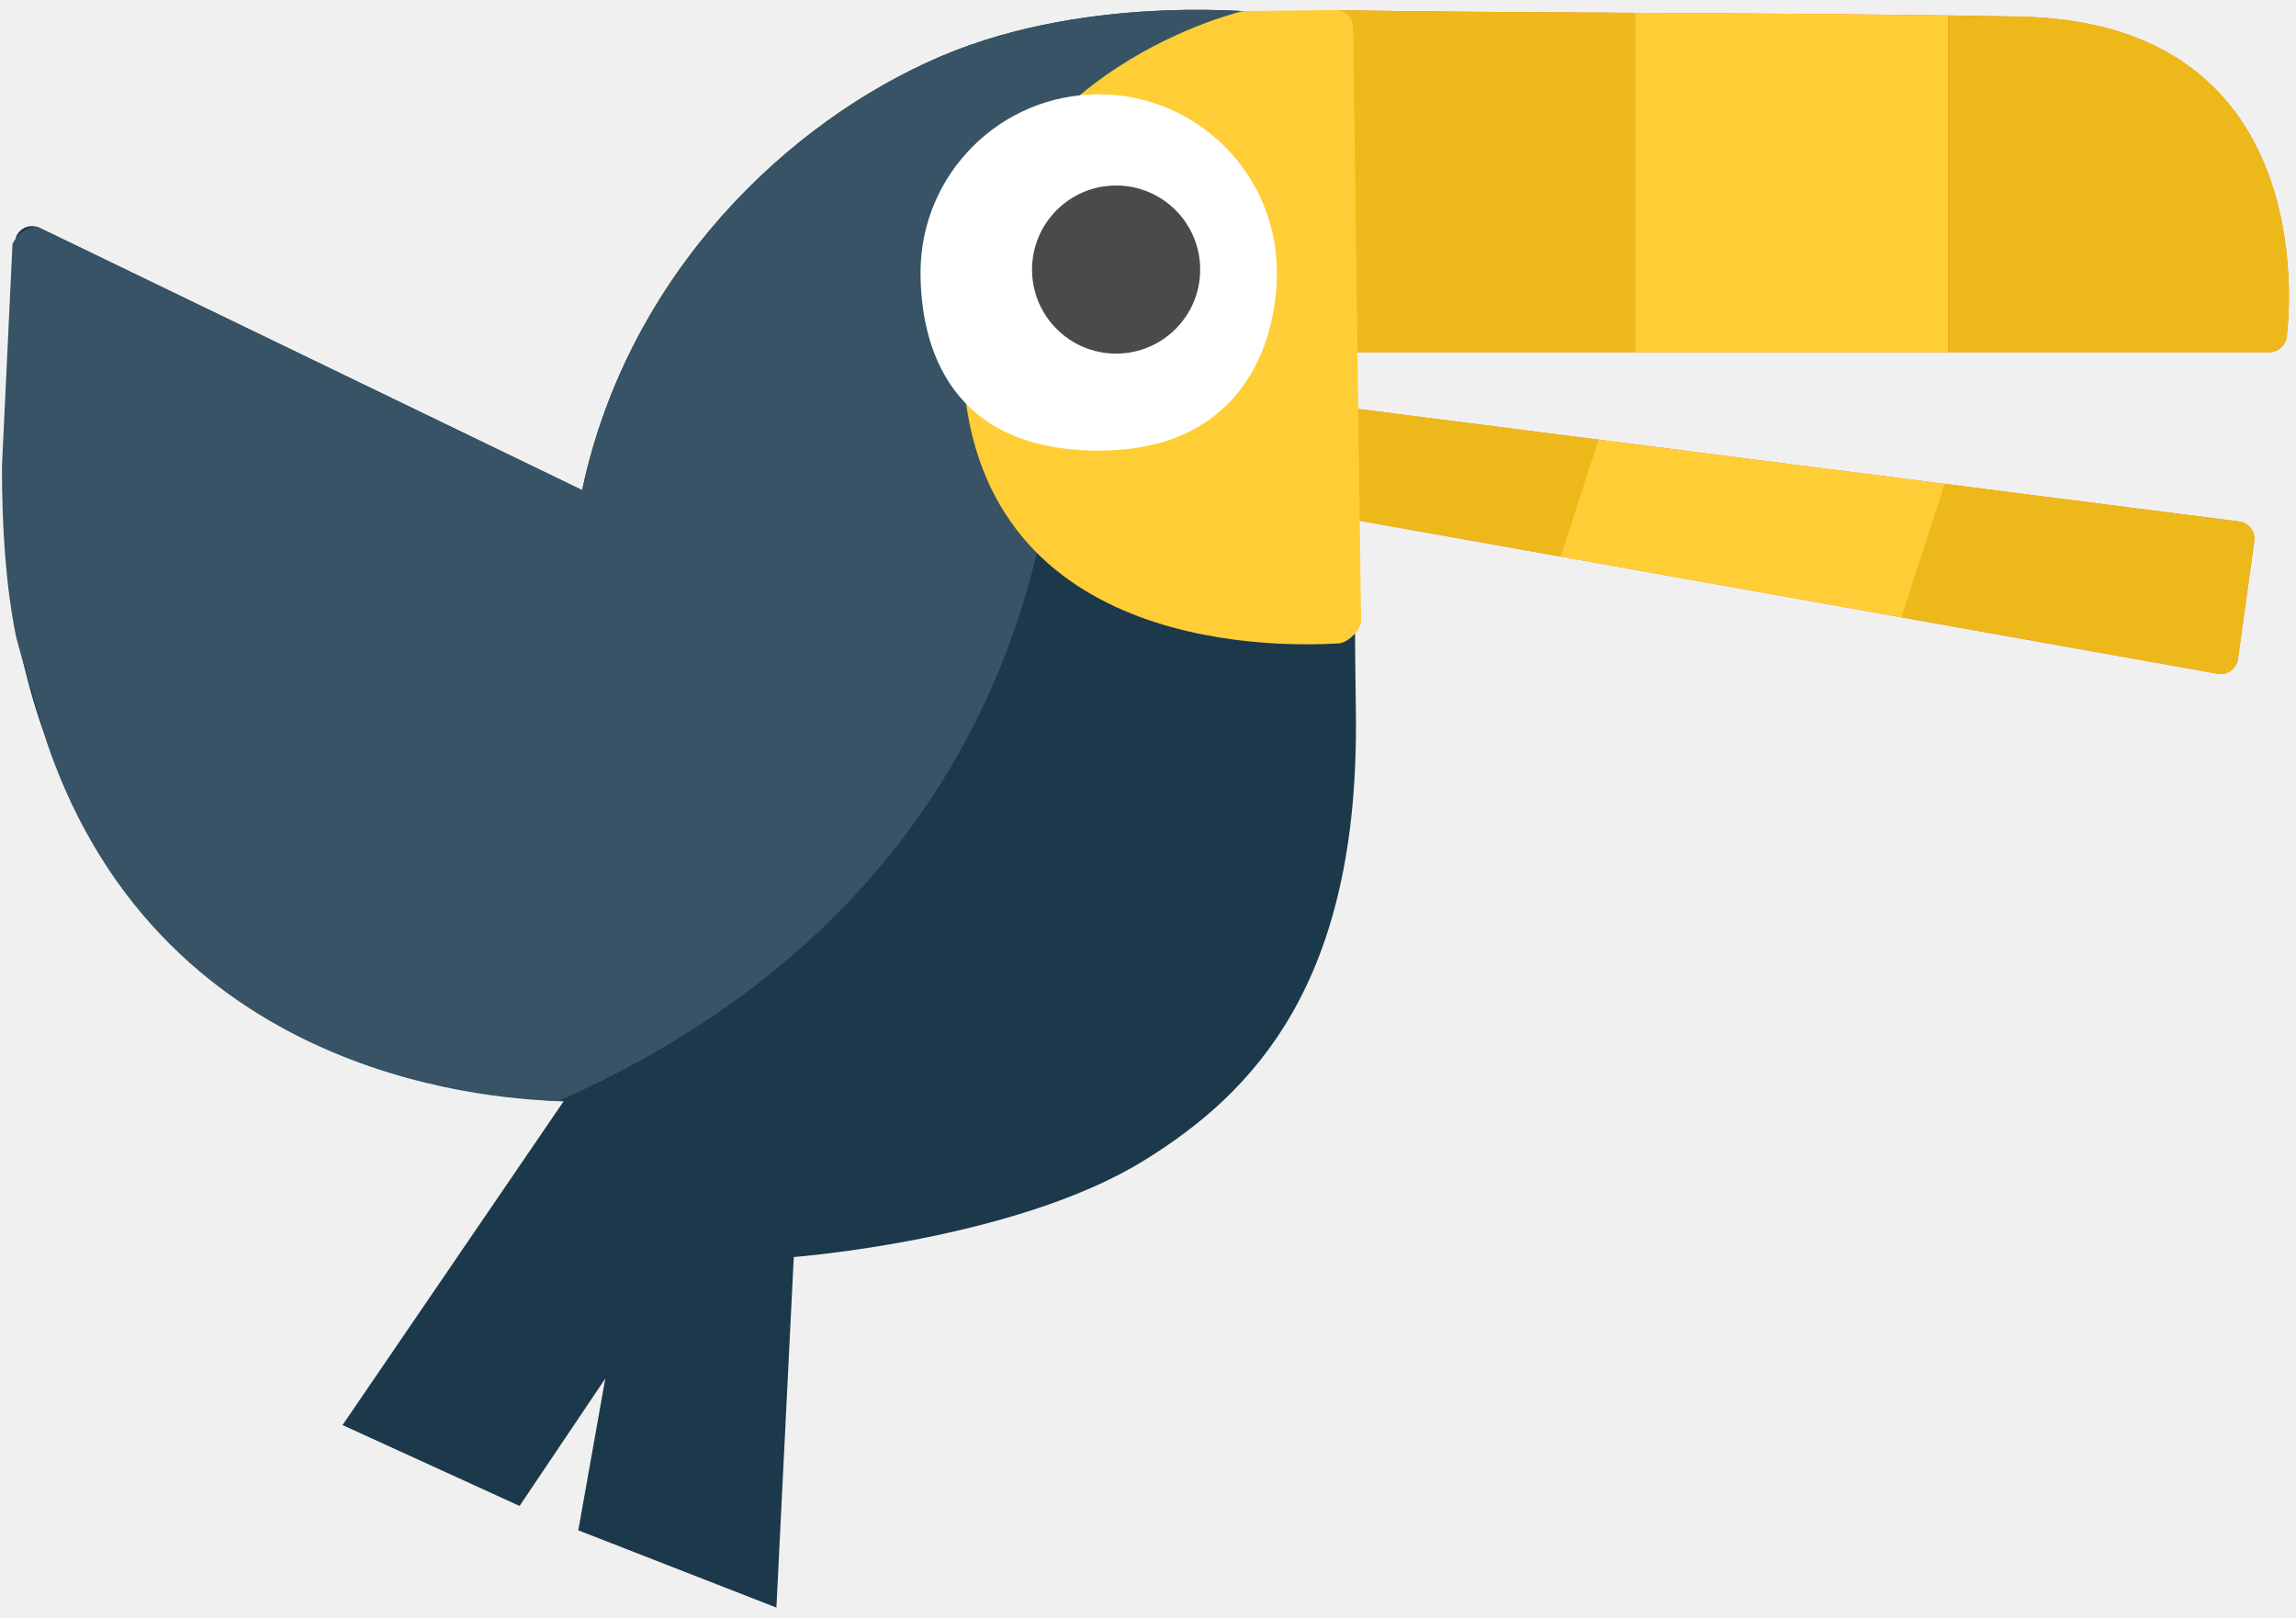
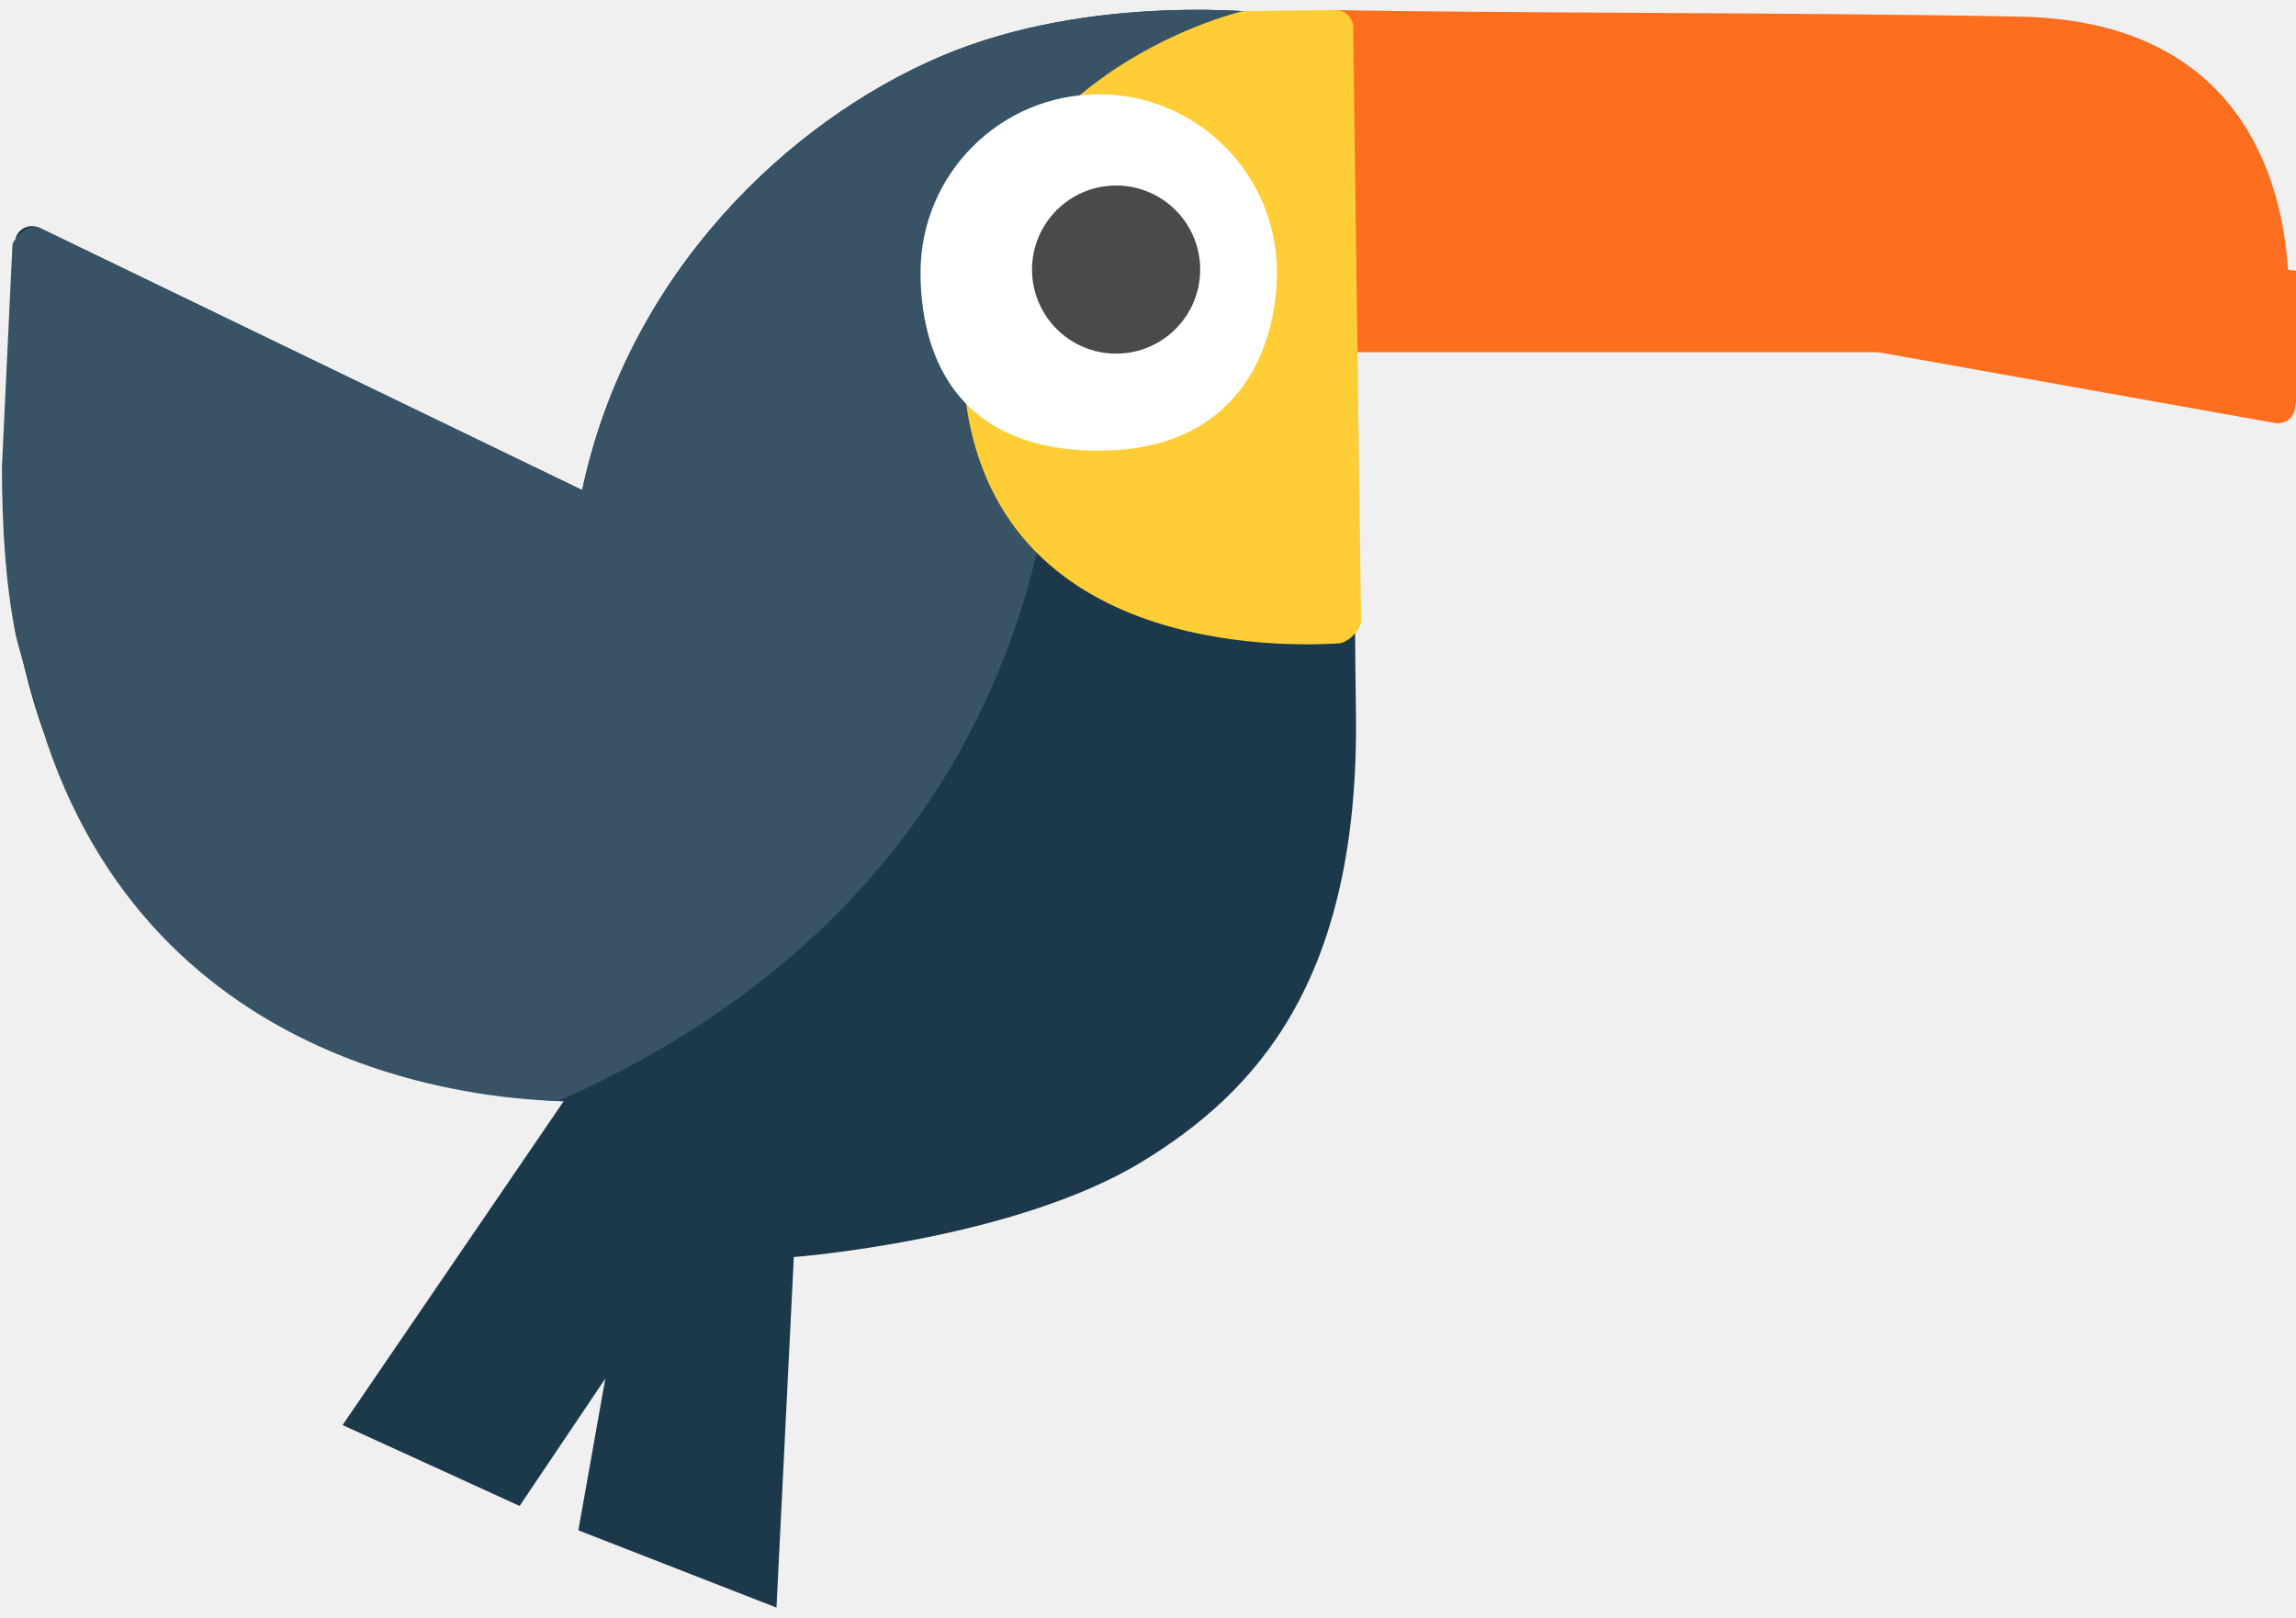
- <svg xmlns="http://www.w3.org/2000/svg" xmlns:xlink="http://www.w3.org/1999/xlink" width="132px" height="93px" viewBox="0 0 132 93" version="1.1">
+ <svg xmlns="http://www.w3.org/2000/svg" xmlns:xlink="http://www.w3.org/1999/xlink" width="132" height="93" viewBox="0 0 132 93">
  <defs>
-     <path id="path-1" d="M3.139,0.45 L55.585,14.779 C56.136,14.913 56.465,15.478 56.31,16.024 L54.439,22.605 C54.287,23.141 53.724,23.449 53.19,23.289 L1.616,6.421 C1.105,6.268 0.805,5.741 0.933,5.223 L1.931,1.182 C2.063,0.646 2.604,0.319 3.139,0.45" />
-     <path id="path-3" d="M58.474,20.25 C58.958,20.25 59.409,19.859 59.466,19.378 C59.876,15.932 60.253,1.271 44.125,0.956 C31.22,0.703 13.419,0.761 4.783,0.577 C4.65,0.574 4.354,1.152 4.104,0.87 C4.104,0.87 2.775,0.882 1.771,0.75 C1.032,0.653 0.577,1.146 0.8,1.857 L4.625,20.25" />
+     <path id="a" d="M3.14.45l52.445 14.33c.55.133.88.698.725 1.244l-1.87 6.58c-.153.537-.716.845-1.25.685L1.616 6.42c-.51-.152-.81-.68-.683-1.197l.998-4.04C2.065.645 2.606.318 3.14.45" />
+     <path id="c" d="M58.474 20.25c.484 0 .935-.39.992-.872.41-3.446.787-18.107-15.34-18.422C31.22.703 13.418.76 4.782.576c-.133-.002-.43.576-.68.294 0 0-1.328.012-2.332-.12C1.033.653.578 1.146.8 1.857L4.625 20.25" />
  </defs>
-   <g id="Editor" stroke="none" stroke-width="1" fill="none" fill-rule="evenodd">
-     <g id="Start-from-Scratch-1" transform="translate(-94, -333)">
-       <g id="toucan2" transform="translate(94, 333)">
-         <g id="Fill-1" transform="translate(101.5, 31) rotate(-8) translate(-101.5, -31) translate(73, 19)">
-           <mask id="mask-2" fill="white">
-             <use xlink:href="#path-1" />
-           </mask>
-           <use fill="#FD6E1E" xlink:href="#path-1" />
-           <path d="M4,-1 L20.96,2.734 L15.863,13.335 L4,13 L4,-1 Z" id="Rectangle-87" fill="#EDB81A" mask="url(#mask-2)" />
-           <path d="M20.623,3.3 L15.186,14.471 L33.523,22.302 L41.339,6.034 L20.623,3.3 Z" id="Path-252" fill="#FFCE36" mask="url(#mask-2)" />
-           <path d="M39.623,9.3 L34.186,20.471 L52.523,28.302 L60.339,12.034 L39.623,9.3 Z" id="Path-253" fill="#EDB81A" mask="url(#mask-2)" />
-         </g>
-         <path d="M0.167,27.167 C0.167,62.841 32.401,63.327 32.401,63.327 L19.693,81.94 L29.871,86.591 L34.798,79.266 L33.247,87.992 L44.637,92.435 L45.635,72.278 C45.635,72.278 58.323,71.31 65.726,66.755 C72.053,62.862 78.162,56.545 77.951,41.007 C77.739,25.469 77.955,2.977 77.955,2.977 L73.138,0.778 C73.138,0.778 62.882,-0.507 54.102,3.235 C45.323,6.977 36.115,15.721 33.469,28.182 L2.282,13.102 C1.756,12.848 1.129,13.089 0.917,13.633" id="Fill-2" fill="#1C394B" />
-         <path d="M111.959,0.577 L78.625,0.577" id="Fill-3" fill="#FFFFFF" />
-         <g id="Fill-4-+-Rectangle-84" transform="translate(72, 0)">
-           <mask id="mask-4" fill="white">
-             <use xlink:href="#path-3" />
-           </mask>
-           <use id="Fill-4" fill="#FD6E1E" xlink:href="#path-3" />
-           <rect id="Rectangle-84" fill="#EEB91A" mask="url(#mask-4)" x="4" y="-2" width="18" height="24" />
-           <rect id="Rectangle-85" fill="#FFCE36" mask="url(#mask-4)" x="22" y="-2" width="18" height="24" />
-           <rect id="Rectangle-86" fill="#EDB81A" mask="url(#mask-4)" x="40" y="-2" width="20" height="24" />
-         </g>
-         <path d="M73.138,0.778 C73.138,0.778 62.882,-0.507 54.102,3.235 C45.323,6.977 36.115,15.721 33.469,28.182 L2.282,13.102 C1.756,12.848 0.93,13.499 0.718,14.043 L0.112,26.82 C0.112,30.395 0.336,33.684 0.918,36.587 C1.33,38.204 2.258,41.124 2.707,42.729 C9.494,62.602 29.441,63.189 32.098,63.315 C65.147,48.653 60.667,17.333 60.667,17.333 L75.667,7.667 C73.114,9.76 75.5,3.167 75.5,3.167 L73.138,0.778 L75.309,18.636" id="Fill-5" fill="#375365" />
-         <path d="M76.783,0.577 L71.573,0.638 C71.495,0.639 71.424,0.647 71.348,0.666 C69.935,1.025 55.333,5.096 55.333,20.083 C55.333,37.265 72.709,37.254 76.97,36.993 C77.497,36.96 78.252,36.216 78.25,35.688 L77.795,1.574 C77.793,1.018 77.339,0.57 76.783,0.577" id="Fill-6" fill="#FFCE36" />
-         <path d="M73.41,15.667 C73.41,10.009 68.824,5.423 63.167,5.423 C57.509,5.423 52.923,10.009 52.923,15.667 C52.923,20 54.667,25.91 63.167,25.91 C71.333,25.91 73.41,19.833 73.41,15.667" id="Fill-7" fill="#FFFFFF" />
-         <path d="M69,15.5 C69,12.831 66.836,10.667 64.167,10.667 C61.497,10.667 59.333,12.831 59.333,15.5 C59.333,18.169 61.497,20.333 64.167,20.333 C66.836,20.333 69,18.169 69,15.5 L65.248,17.014" id="Fill-8" fill="#4A4A4A" />
-       </g>
+   <g fill="none" fill-rule="evenodd">
+     <g transform="matrix(.99 -.139 .139 .99 74.911 8.663)">
+       <mask id="b">
+         <use xlink:href="#a" />
+       </mask>
+       <use fill="#FD6E1E" xlink:href="#a" />
+       <path d="M4-1l16.96 3.734-5.097 10.6L4 13V-1z" fill="#EDB81A" mask="url(#b)" />
+       <path d="M20.623 3.3l-5.437 11.17 18.337 7.832L41.34 6.034 20.622 3.3z" fill="#FFCE36" mask="url(#b)" />
+       <path d="M39.623 9.3l-5.437 11.17 18.337 7.832 7.816-16.268L39.62 9.3z" fill="#EDB81A" mask="url(#b)" />
    </g>
+     <path d="M.167 27.167c0 35.674 32.234 36.16 32.234 36.16L19.695 81.94l10.178 4.65 4.928-7.324-1.55 8.726 11.39 4.443.997-20.157s12.688-.968 20.09-5.523c6.328-3.893 12.437-10.21 12.226-25.748-.21-15.538.005-38.03.005-38.03L73.14.777S62.883-.506 54.103 3.237C45.322 6.976 36.115 15.72 33.47 28.18L2.28 13.102c-.526-.254-1.153-.013-1.365.53" fill="#1C394B" />
+     <path d="M111.96.577H78.624" fill="#fff" />
+     <g transform="translate(72)">
+       <mask id="d">
+         <use xlink:href="#c" />
+       </mask>
+       <use fill="#FD6E1E" xlink:href="#c" />
+       <path fill="#EEB91A" mask="url(#d)" d="M4-2h18v24H4z" />
+       <path fill="#FFCE36" mask="url(#d)" d="M22-2h18v24H22z" />
+       <path fill="#EDB81A" mask="url(#d)" d="M40-2h20v24H40z" />
+     </g>
+     <path d="M73.138.778S62.882-.507 54.102 3.235C45.322 6.977 36.115 15.72 33.47 28.182L2.28 13.102c-.526-.254-1.352.397-1.564.94L.112 26.82c0 3.575.224 6.864.806 9.767.412 1.617 1.34 4.537 1.79 6.142C9.493 62.6 29.44 63.19 32.098 63.313c33.05-14.662 28.57-45.982 28.57-45.982l15-9.666c-2.555 2.093-.17-4.5-.17-4.5L73.14.776l2.17 17.86" fill="#375365" />
+     <path d="M76.783.577l-5.21.06c-.078.002-.15.01-.225.03-1.413.358-16.015 4.43-16.015 19.416 0 17.182 17.376 17.17 21.637 16.91.527-.033 1.282-.777 1.28-1.305l-.455-34.114c-.002-.556-.456-1.004-1.012-.997" fill="#FFCE36" />
+     <path d="M73.41 15.667c0-5.658-4.586-10.244-10.243-10.244-5.658 0-10.244 4.586-10.244 10.244 0 4.333 1.744 10.243 10.244 10.243 8.166 0 10.243-6.077 10.243-10.243" fill="#fff" />
+     <path d="M69 15.5c0-2.67-2.164-4.833-4.833-4.833-2.67 0-4.834 2.164-4.834 4.833 0 2.67 2.164 4.833 4.834 4.833 2.67 0 4.833-2.164 4.833-4.833l-3.752 1.514" fill="#4A4A4A" />
  </g>
</svg>
